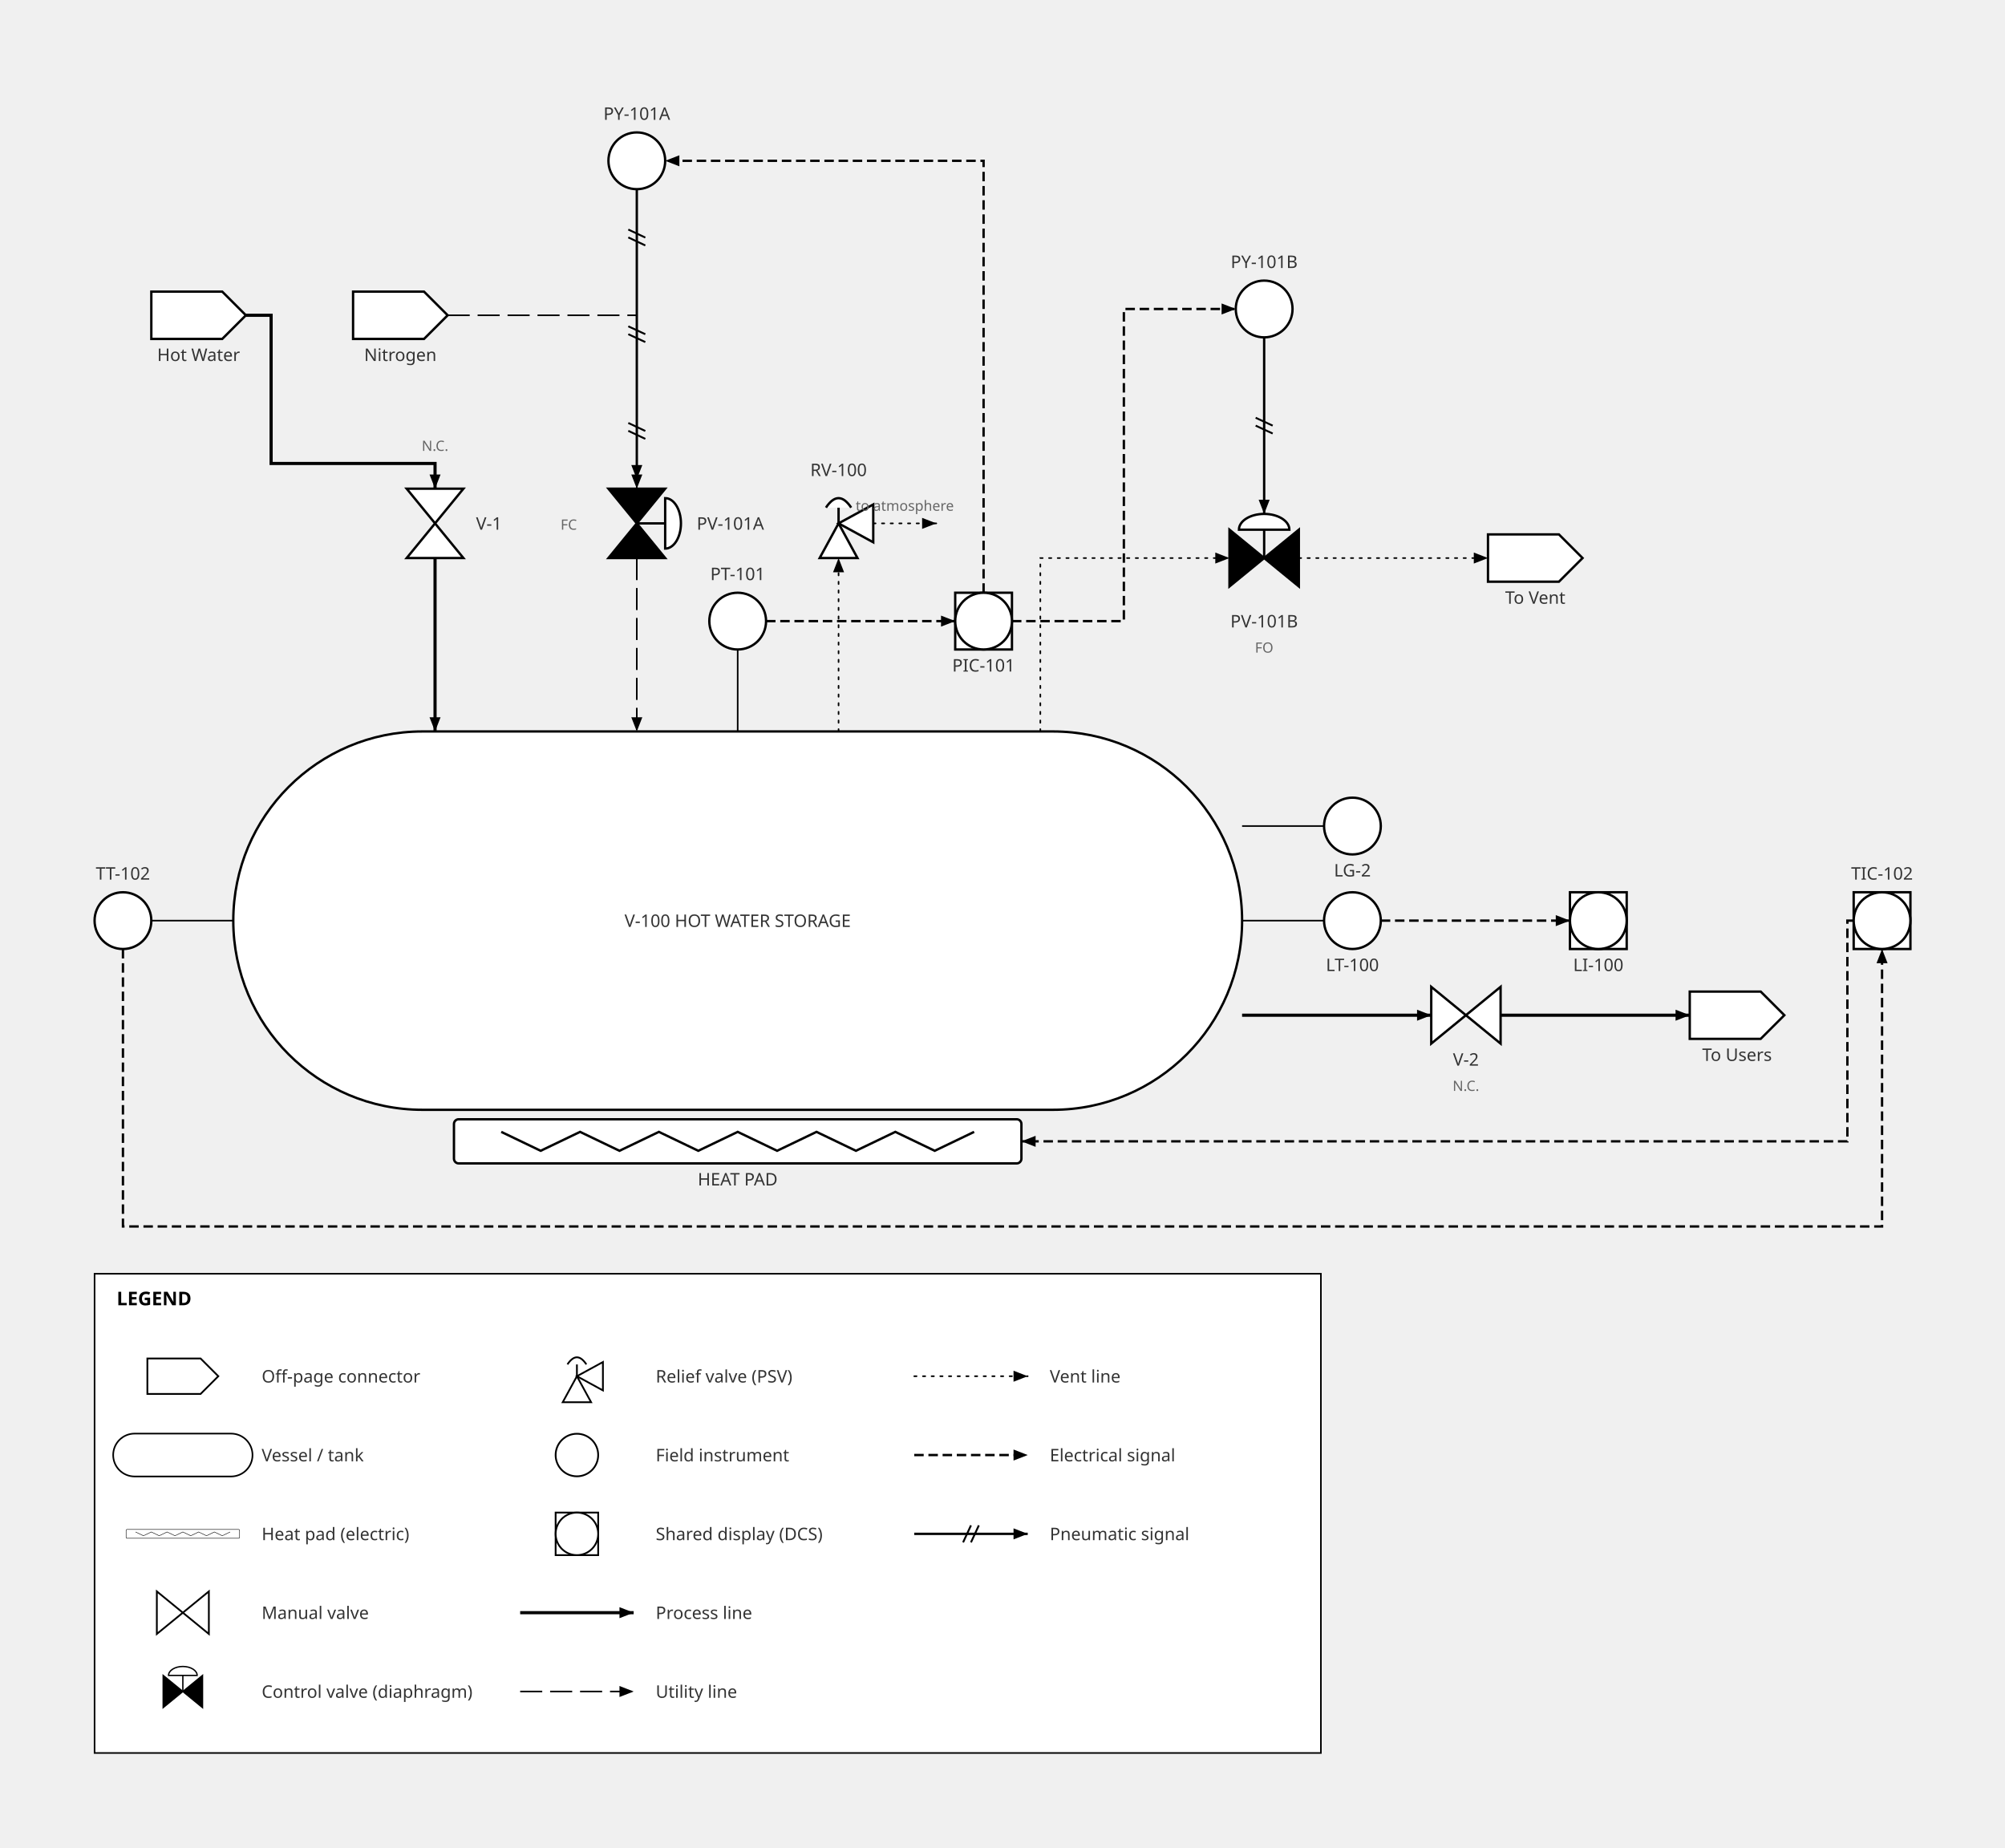
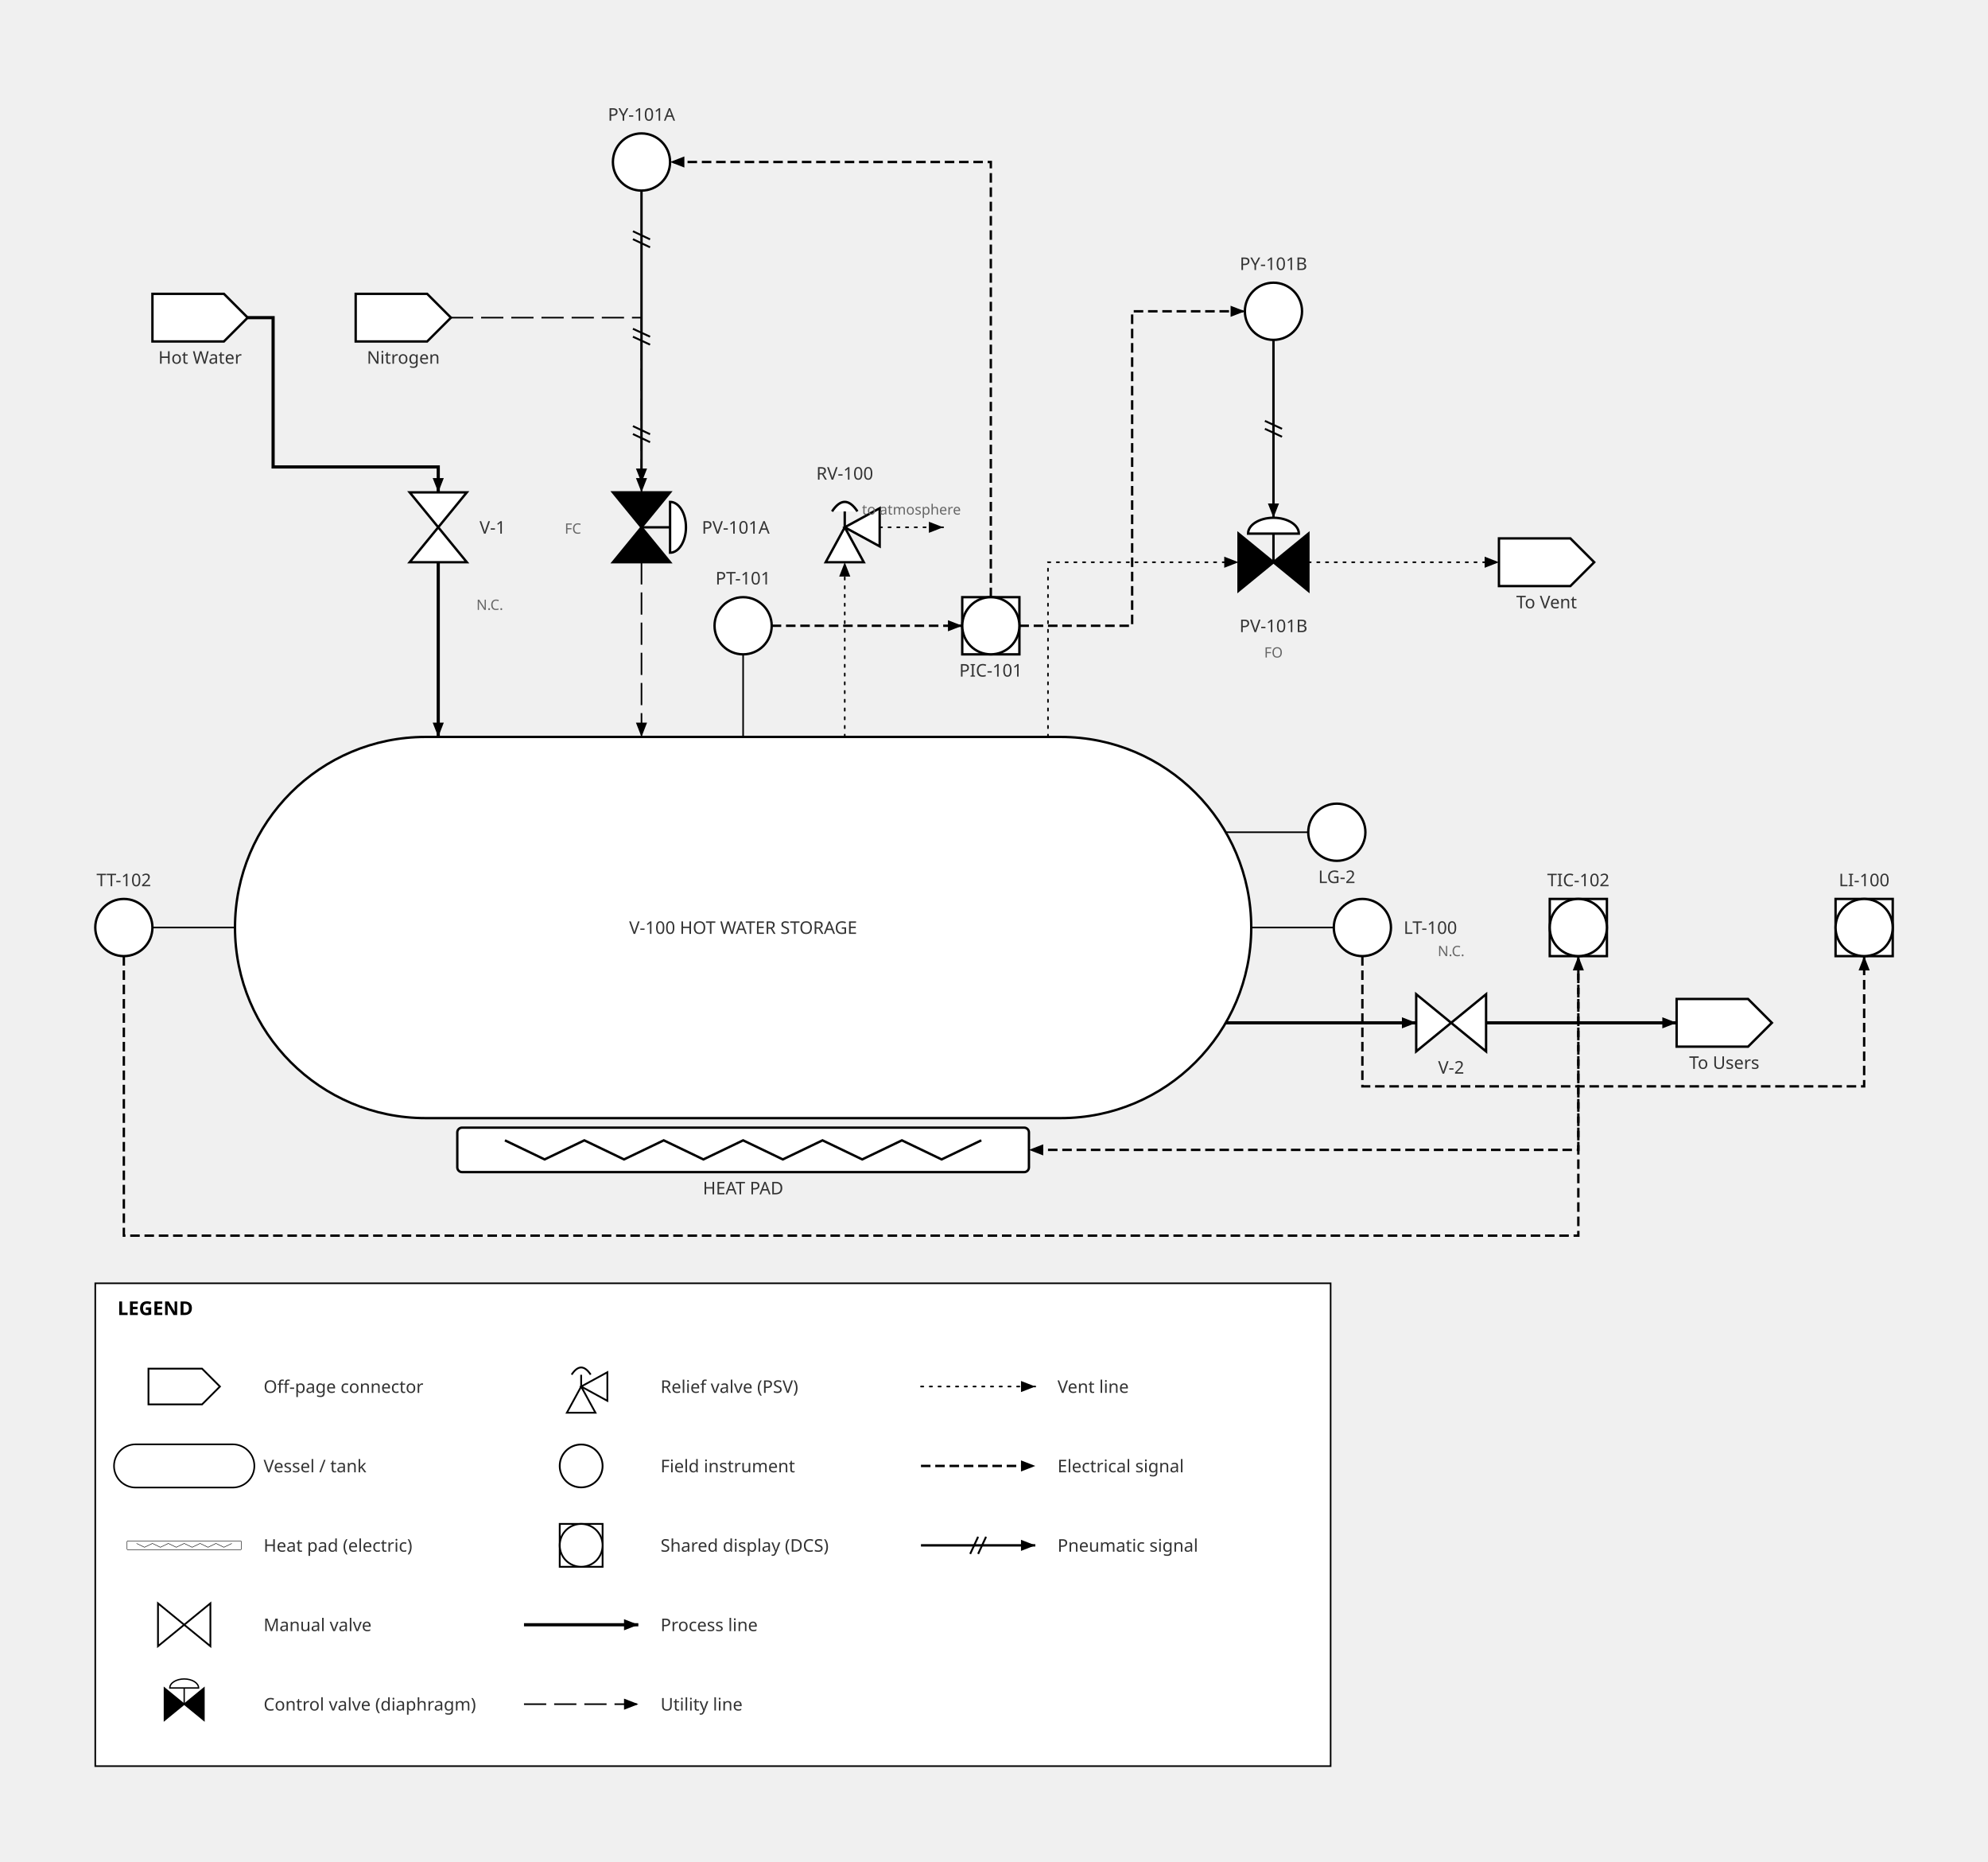
- <svg xmlns="http://www.w3.org/2000/svg" xmlns:xlink="http://www.w3.org/1999/xlink" width="1272" height="1172" viewBox="0 0 1272 1172">
+ <svg xmlns="http://www.w3.org/2000/svg" xmlns:xlink="http://www.w3.org/1999/xlink" width="1252" height="1172" viewBox="0 0 1252 1172">
  <defs>
    <style>

    .equipment { fill: white; stroke: black; stroke-width: 1.5; }
    .valve { fill: white; stroke: black; stroke-width: 1.5; }
    .instrument { fill: white; stroke: black; stroke-width: 1.5; }
    .junction { fill: black; stroke: none; }
    .label { font-family: sans-serif; font-size: 11px; text-anchor: middle; fill: #333; }
    .line-label { font-family: sans-serif; font-size: 9px; text-anchor: middle; fill: #666; }
    .note { font-family: sans-serif; font-size: 11px; fill: #555; font-style: italic; }
    .line-process { fill: none; stroke: black; stroke-width: 2; }
    .line-utility { fill: none; stroke: black; stroke-width: 1; stroke-dasharray: 14,5; }
    .line-drain { fill: none; stroke: black; stroke-width: 1; stroke-dasharray: 9,3,1.5,3; }
    .line-vent { fill: none; stroke: black; stroke-width: 1; stroke-dasharray: 1.5,4; stroke-linecap: round; }
    .line-attach { fill: none; stroke: black; stroke-width: 1; }
    .signal-electrical { fill: none; stroke: black; stroke-width: 1.5; stroke-dasharray: 6,3; }
    .signal-pneumatic { fill: none; stroke: black; stroke-width: 1.5; }
    .signal-hydraulic { fill: none; stroke: black; stroke-width: 1.5; stroke-dasharray: 10,2,1,2; }
    .signal-digital { fill: none; stroke: black; stroke-width: 1.5; stroke-dasharray: 6,2,1,2; }
    </style>
    <g id="sym-connector">
      <path d="M -30 -15 L 15 -15 L 30 0 L 15 15 L -30 15 Z" fill="white" stroke="black" stroke-width="1.5" />
    </g>
    <g id="sym-vessel">
      <path d="M -45 -20 A 20 20 0 0 0 -45 20 L 45 20 A 20 20 0 0 0 45 -20 Z" fill="white" stroke="black" stroke-width="1.5" />
    </g>
    <g id="sym-heat_pad">
      <rect x="-180.0" y="-14.0" width="360.0" height="28.0" rx="3.0" fill="white" stroke="black" stroke-width="1.5" />
      <polyline points="-150.0,-6.0 -125.0,6.0 -100.0,-6.0 -75.0,6.0 -50.0,-6.0 -25.0,6.0 0.0,-6.0 25.0,6.0 50.0,-6.0 75.0,6.0 100.0,-6.0 125.0,6.0 150.0,-6.0" fill="none" stroke="black" stroke-width="1.5" />
    </g>
    <g id="sym-valve_manual">
      <path d="M -22 -18 L 0 0 L -22 18 Z M 22 -18 L 0 0 L 22 18 Z" fill="white" stroke="black" stroke-width="1.5" />
    </g>
    <g id="sym-control_valve_diaphragm">
      <path d="M -22 -18 L 0 0 L -22 18 Z M 22 -18 L 0 0 L 22 18 Z" fill="black" stroke="black" stroke-width="1.5" />
      <line x1="0.0" y1="0.0" x2="0.0" y2="-18.0" fill="none" stroke="black" stroke-width="1.5" />
      <path d="M -16 -18 A 16 10 0 0 1 16 -18 Z" fill="white" stroke="black" stroke-width="1.5" />
    </g>
    <g id="sym-relief_valve">
      <path d="M -12 22 L 0 0 L 12 22 Z" fill="white" stroke="black" stroke-width="1.5" />
      <path d="M 22 -12 L 0 0 L 22 12 Z" fill="white" stroke="black" stroke-width="1.5" />
      <line x1="0.0" y1="0.0" x2="0.0" y2="-10.0" fill="none" stroke="black" stroke-width="1.5" />
      <path d="M -8 -10 Q 0 -22 8 -10" fill="white" stroke="black" stroke-width="1.5" />
    </g>
    <g id="sym-instr_field">
      <circle cx="0.0" cy="0.0" r="18.0" fill="white" stroke="black" stroke-width="1.5" />
    </g>
    <g id="sym-instr_shared">
      <rect x="-18.0" y="-18.0" width="36.0" height="36.0" rx="0.0" fill="white" stroke="black" stroke-width="1.5" />
      <circle cx="0.0" cy="0.0" r="18.0" fill="white" stroke="black" stroke-width="1.5" />
    </g>
  </defs>
  <g id="lines">
    <polyline points="156.0,200.0 172.0,200.0 172.0,294.0 276.0,294.0 276.0,310.0" class="line-process" fill="none" stroke="black" stroke-width="2" />
    <path d="M 0 0 L -9 -3.5 L -9 3.5 Z" fill="black" stroke="none" transform="translate(276.0,310.0) rotate(90.0)" />
    <polyline points="276.0,354.0 276.0,464.0" class="line-process" fill="none" stroke="black" stroke-width="2" />
    <path d="M 0 0 L -9 -3.5 L -9 3.5 Z" fill="black" stroke="none" transform="translate(276.0,464.0) rotate(90.0)" />
    <polyline points="284.0,200.0 404.0,200.0 404.0,310.0" class="line-utility" fill="none" stroke="black" stroke-width="1" stroke-dasharray="14,5" />
    <path d="M 0 0 L -9 -3.5 L -9 3.5 Z" fill="black" stroke="none" transform="translate(404.0,310.0) rotate(90.0)" />
    <polyline points="404.0,354.0 404.0,464.0" class="line-utility" fill="none" stroke="black" stroke-width="1" stroke-dasharray="14,5" />
    <path d="M 0 0 L -9 -3.5 L -9 3.5 Z" fill="black" stroke="none" transform="translate(404.0,464.0) rotate(90.0)" />
    <polyline points="532.0,464.0 532.0,354.0" class="line-vent" fill="none" stroke="black" stroke-width="1" stroke-dasharray="1.5,4" stroke-linecap="round" />
    <path d="M 0 0 L -9 -3.5 L -9 3.5 Z" fill="black" stroke="none" transform="translate(532.0,354.0) rotate(-90.0)" />
    <polyline points="554.0,332.0 594.0,332.0" class="line-vent" fill="none" stroke="black" stroke-width="1" stroke-dasharray="1.5,4" stroke-linecap="round" />
    <path d="M 0 0 L -9 -3.5 L -9 3.5 Z" fill="black" stroke="none" transform="translate(594.0,332.0) rotate(0.0)" />
    <polyline points="660.0,464.0 660.0,354.0 780.0,354.0" class="line-vent" fill="none" stroke="black" stroke-width="1" stroke-dasharray="1.5,4" stroke-linecap="round" />
    <path d="M 0 0 L -9 -3.5 L -9 3.5 Z" fill="black" stroke="none" transform="translate(780.0,354.0) rotate(0.0)" />
    <polyline points="824.0,354.0 944.0,354.0" class="line-vent" fill="none" stroke="black" stroke-width="1" stroke-dasharray="1.5,4" stroke-linecap="round" />
    <path d="M 0 0 L -9 -3.5 L -9 3.5 Z" fill="black" stroke="none" transform="translate(944.0,354.0) rotate(0.0)" />
-     <polyline points="788.0,644.0 908.0,644.0" class="line-process" fill="none" stroke="black" stroke-width="2" />
-     <path d="M 0 0 L -9 -3.5 L -9 3.5 Z" fill="black" stroke="none" transform="translate(908.0,644.0) rotate(0.0)" />
-     <polyline points="952.0,644.0 1072.0,644.0" class="line-process" fill="none" stroke="black" stroke-width="2" />
-     <path d="M 0 0 L -9 -3.5 L -9 3.5 Z" fill="black" stroke="none" transform="translate(1072.0,644.0) rotate(0.0)" />
+     <polyline points="771.9,644.0 891.9,644.0" class="line-process" fill="none" stroke="black" stroke-width="2" />
+     <path d="M 0 0 L -9 -3.5 L -9 3.5 Z" fill="black" stroke="none" transform="translate(891.9,644.0) rotate(0.0)" />
+     <polyline points="935.9,644.0 1055.9,644.0" class="line-process" fill="none" stroke="black" stroke-width="2" />
+     <path d="M 0 0 L -9 -3.5 L -9 3.5 Z" fill="black" stroke="none" transform="translate(1055.9,644.0) rotate(0.0)" />
    <polyline points="96.0,584.0 148.0,584.0" class="line-attach" fill="none" stroke="black" stroke-width="1" />
-     <polyline points="840.0,524.0 788.0,524.0" class="line-attach" fill="none" stroke="black" stroke-width="1" />
+     <polyline points="823.9,524.0 771.9,524.0" class="line-attach" fill="none" stroke="black" stroke-width="1" />
    <polyline points="840.0,584.0 788.0,584.0" class="line-attach" fill="none" stroke="black" stroke-width="1" />
    <polyline points="468.0,412.0 468.0,464.0" class="line-attach" fill="none" stroke="black" stroke-width="1" />
  </g>
  <g id="signals">
-     <polyline points="78.0,602.0 78.0,778.0 1194.0,778.0 1194.0,602.0" class="signal-electrical" fill="none" stroke="black" stroke-width="1.5" stroke-dasharray="6,3" />
-     <path d="M 0 0 L -9 -3.5 L -9 3.5 Z" fill="black" stroke="none" transform="translate(1194.0,602.0) rotate(-90.0)" />
-     <polyline points="1176.0,584.0 1172.0,584.0 1172.0,724.0 648.0,724.0" class="signal-electrical" fill="none" stroke="black" stroke-width="1.5" stroke-dasharray="6,3" />
+     <polyline points="78.0,602.0 78.0,778.0 994.0,778.0 994.0,602.0" class="signal-electrical" fill="none" stroke="black" stroke-width="1.5" stroke-dasharray="6,3" />
+     <path d="M 0 0 L -9 -3.5 L -9 3.5 Z" fill="black" stroke="none" transform="translate(994.0,602.0) rotate(-90.0)" />
+     <polyline points="994.0,602.0 994.0,724.0 648.0,724.0" class="signal-electrical" fill="none" stroke="black" stroke-width="1.5" stroke-dasharray="6,3" />
    <path d="M 0 0 L -9 -3.5 L -9 3.5 Z" fill="black" stroke="none" transform="translate(648.0,724.0) rotate(180.0)" />
-     <polyline points="876.0,584.0 996.0,584.0" class="signal-electrical" fill="none" stroke="black" stroke-width="1.5" stroke-dasharray="6,3" />
-     <path d="M 0 0 L -9 -3.5 L -9 3.5 Z" fill="black" stroke="none" transform="translate(996.0,584.0) rotate(0.0)" />
+     <polyline points="858.0,602.0 858.0,684.0 1174.0,684.0 1174.0,602.0" class="signal-electrical" fill="none" stroke="black" stroke-width="1.5" stroke-dasharray="6,3" />
+     <path d="M 0 0 L -9 -3.5 L -9 3.5 Z" fill="black" stroke="none" transform="translate(1174.0,602.0) rotate(-90.0)" />
    <polyline points="486.0,394.0 606.0,394.0" class="signal-electrical" fill="none" stroke="black" stroke-width="1.5" stroke-dasharray="6,3" />
    <path d="M 0 0 L -9 -3.5 L -9 3.5 Z" fill="black" stroke="none" transform="translate(606.0,394.0) rotate(0.0)" />
    <polyline points="624.0,376.0 624.0,102.0 422.0,102.0" class="signal-electrical" fill="none" stroke="black" stroke-width="1.5" stroke-dasharray="6,3" />
    <path d="M 0 0 L -9 -3.5 L -9 3.5 Z" fill="black" stroke="none" transform="translate(422.0,102.0) rotate(180.0)" />
    <polyline points="642.0,394.0 713.0,394.0 713.0,196.0 784.0,196.0" class="signal-electrical" fill="none" stroke="black" stroke-width="1.5" stroke-dasharray="6,3" />
    <path d="M 0 0 L -9 -3.5 L -9 3.5 Z" fill="black" stroke="none" transform="translate(784.0,196.0) rotate(0.0)" />
    <polyline points="404.0,120.0 404.0,304.0" class="signal-pneumatic" fill="none" stroke="black" stroke-width="1.5" />
    <path d="M 398.6 145.6 L 409.4 150.7 M 398.6 150.6 L 409.4 155.7 M 398.6 207.0 L 409.4 212.0 M 398.6 212.0 L 409.4 217.0 M 398.6 268.3 L 409.4 273.4 M 398.6 273.3 L 409.4 278.4" fill="none" stroke="black" stroke-width="1.2" />
    <path d="M 0 0 L -9 -3.5 L -9 3.5 Z" fill="black" stroke="none" transform="translate(404.0,304.0) rotate(90.0)" />
    <polyline points="802.0,214.0 802.0,326.0" class="signal-pneumatic" fill="none" stroke="black" stroke-width="1.5" />
    <path d="M 796.6 265.0 L 807.4 270.0 M 796.6 270.0 L 807.4 275.0" fill="none" stroke="black" stroke-width="1.2" />
    <path d="M 0 0 L -9 -3.5 L -9 3.5 Z" fill="black" stroke="none" transform="translate(802.0,326.0) rotate(90.0)" />
  </g>
  <g id="symbols">
    <use id="HW" href="#sym-connector" xlink:href="#sym-connector" class="equipment" transform="translate(126.0,200.0)" />
    <use id="V1" href="#sym-valve_manual" xlink:href="#sym-valve_manual" class="valve" transform="translate(276.0,332.0) rotate(90)" />
    <use id="N2" href="#sym-connector" xlink:href="#sym-connector" class="equipment" transform="translate(254.0,200.0)" />
    <use id="PV101A" href="#sym-control_valve_diaphragm" xlink:href="#sym-control_valve_diaphragm" class="valve" transform="translate(404.0,332.0) rotate(90)" />
    <g id="V100" class="equipment" transform="translate(468.0,584.0)">
      <path d="M -200 -120 A 120 120 0 0 0 -200 120 L 200 120 A 120 120 0 0 0 200 -120 Z" fill="white" stroke="black" stroke-width="1.5" />
    </g>
    <use id="HP102" href="#sym-heat_pad" xlink:href="#sym-heat_pad" class="equipment" transform="translate(468.0,724.0)" />
    <use id="RV100" href="#sym-relief_valve" xlink:href="#sym-relief_valve" class="valve" transform="translate(532.0,332.0)" />
    <use id="PV101B" href="#sym-control_valve_diaphragm" xlink:href="#sym-control_valve_diaphragm" class="valve" transform="translate(802.0,354.0)" />
    <use id="VENT" href="#sym-connector" xlink:href="#sym-connector" class="equipment" transform="translate(974.0,354.0)" />
-     <use id="V2" href="#sym-valve_manual" xlink:href="#sym-valve_manual" class="valve" transform="translate(930.0,644.0)" />
-     <use id="USERS" href="#sym-connector" xlink:href="#sym-connector" class="equipment" transform="translate(1102.0,644.0)" />
+     <use id="V2" href="#sym-valve_manual" xlink:href="#sym-valve_manual" class="valve" transform="translate(913.9,644.0)" />
+     <use id="USERS" href="#sym-connector" xlink:href="#sym-connector" class="equipment" transform="translate(1085.9,644.0)" />
    <use id="TT102" href="#sym-instr_field" xlink:href="#sym-instr_field" class="instrument" transform="translate(78.0,584.0)" />
-     <use id="TIC102" href="#sym-instr_shared" xlink:href="#sym-instr_shared" class="instrument" transform="translate(1194.0,584.0)" />
-     <use id="LG2" href="#sym-instr_field" xlink:href="#sym-instr_field" class="instrument" transform="translate(858.0,524.0)" />
+     <use id="TIC102" href="#sym-instr_shared" xlink:href="#sym-instr_shared" class="instrument" transform="translate(994.0,584.0)" />
+     <use id="LG2" href="#sym-instr_field" xlink:href="#sym-instr_field" class="instrument" transform="translate(841.9,524.0)" />
    <use id="LT100" href="#sym-instr_field" xlink:href="#sym-instr_field" class="instrument" transform="translate(858.0,584.0)" />
-     <use id="LI100" href="#sym-instr_shared" xlink:href="#sym-instr_shared" class="instrument" transform="translate(1014.0,584.0)" />
+     <use id="LI100" href="#sym-instr_shared" xlink:href="#sym-instr_shared" class="instrument" transform="translate(1174.0,584.0)" />
    <use id="PT101" href="#sym-instr_field" xlink:href="#sym-instr_field" class="instrument" transform="translate(468.0,394.0)" />
    <use id="PIC101" href="#sym-instr_shared" xlink:href="#sym-instr_shared" class="instrument" transform="translate(624.0,394.0)" />
    <use id="PY101A" href="#sym-instr_field" xlink:href="#sym-instr_field" class="instrument" transform="translate(404.0,102.0)" />
    <use id="PY101B" href="#sym-instr_field" xlink:href="#sym-instr_field" class="instrument" transform="translate(802.0,196.0)" />
  </g>
  <g id="labels">
    <text x="126.0" y="229.0" class="label">Hot Water</text>
    <text x="302.0" y="336.0" class="label" style="text-anchor:start">V-1</text>
-     <text x="276.0" y="286.0" class="line-label">N.C.</text>
+     <text x="300.0" y="384.0" class="line-label" style="text-anchor:start">N.C.</text>
    <text x="254.0" y="229.0" class="label">Nitrogen</text>
    <text x="442.0" y="336.0" class="label" style="text-anchor:start">PV-101A</text>
    <text x="366.0" y="336.0" class="line-label" style="text-anchor:end">FC</text>
    <text x="468.0" y="588.0" class="label">V-100  HOT WATER STORAGE</text>
    <text x="468.0" y="752.0" class="label">HEAT PAD</text>
    <text x="532.0" y="302.0" class="label">RV-100</text>
    <text x="802.0" y="398.0" class="label">PV-101B</text>
    <text x="802.0" y="414.0" class="line-label">FO</text>
    <text x="974.0" y="383.0" class="label">To Vent</text>
-     <text x="930.0" y="676.0" class="label">V-2</text>
-     <text x="930.0" y="692.0" class="line-label">N.C.</text>
-     <text x="1102.0" y="673.0" class="label">To Users</text>
+     <text x="913.9" y="676.0" class="label">V-2</text>
+     <text x="913.9" y="602.0" class="line-label">N.C.</text>
+     <text x="1085.9" y="673.0" class="label">To Users</text>
    <text x="78.0" y="558.0" class="label">TT-102</text>
-     <text x="1194.0" y="558.0" class="label">TIC-102</text>
-     <text x="858.0" y="556.0" class="label">LG-2</text>
-     <text x="858.0" y="616.0" class="label">LT-100</text>
-     <text x="1014.0" y="616.0" class="label">LI-100</text>
+     <text x="994.0" y="558.0" class="label">TIC-102</text>
+     <text x="841.9" y="556.0" class="label">LG-2</text>
+     <text x="884.0" y="588.0" class="label" style="text-anchor:start">LT-100</text>
+     <text x="1174.0" y="558.0" class="label">LI-100</text>
    <text x="468.0" y="368.0" class="label">PT-101</text>
    <text x="624.0" y="426.0" class="label">PIC-101</text>
    <text x="404.0" y="76.0" class="label">PY-101A</text>
    <text x="802.0" y="170.0" class="label">PY-101B</text>
    <text x="574.0" y="324.0" class="line-label">to atmosphere</text>
  </g>
  <g id="notes">
  </g>
  <g id="legend">
    <rect x="60.0" y="808.0" width="778.0" height="304.0" fill="white" stroke="black" stroke-width="1" />
    <text x="74.0" y="828.0" font-family="sans-serif" font-size="12" font-weight="bold" fill="black" stroke="none">LEGEND</text>
    <use href="#sym-connector" xlink:href="#sym-connector" transform="translate(116.0,873.0) scale(0.750)" />
    <text x="166.0" y="877.0" class="label" style="text-anchor:start">Off-page connector</text>
    <use href="#sym-vessel" xlink:href="#sym-vessel" transform="translate(116.0,923.0) scale(0.680)" />
    <text x="166.0" y="927.0" class="label" style="text-anchor:start">Vessel / tank</text>
    <use href="#sym-heat_pad" xlink:href="#sym-heat_pad" transform="translate(116.0,973.0) scale(0.200)" />
    <text x="166.0" y="977.0" class="label" style="text-anchor:start">Heat pad (electric)</text>
    <use href="#sym-valve_manual" xlink:href="#sym-valve_manual" transform="translate(116.0,1023.0) scale(0.750)" />
    <text x="166.0" y="1027.0" class="label" style="text-anchor:start">Manual valve</text>
    <use href="#sym-control_valve_diaphragm" xlink:href="#sym-control_valve_diaphragm" transform="translate(116.0,1073.0) scale(0.567)" />
    <text x="166.0" y="1077.0" class="label" style="text-anchor:start">Control valve (diaphragm)</text>
    <use href="#sym-relief_valve" xlink:href="#sym-relief_valve" transform="translate(366.0,873.0) scale(0.750)" />
    <text x="416.0" y="877.0" class="label" style="text-anchor:start">Relief valve (PSV)</text>
    <use href="#sym-instr_field" xlink:href="#sym-instr_field" transform="translate(366.0,923.0) scale(0.750)" />
    <text x="416.0" y="927.0" class="label" style="text-anchor:start">Field instrument</text>
    <use href="#sym-instr_shared" xlink:href="#sym-instr_shared" transform="translate(366.0,973.0) scale(0.750)" />
    <text x="416.0" y="977.0" class="label" style="text-anchor:start">Shared display (DCS)</text>
    <polyline points="330.0,1023.0 402.0,1023.0" class="line-process" fill="none" stroke="black" stroke-width="2" />
    <path d="M 0 0 L -9 -3.5 L -9 3.5 Z" fill="black" stroke="none" transform="translate(402.0,1023.0) rotate(0.0)" />
    <text x="416.0" y="1027.0" class="label" style="text-anchor:start">Process line</text>
    <polyline points="330.0,1073.0 402.0,1073.0" class="line-utility" fill="none" stroke="black" stroke-width="1" stroke-dasharray="14,5" />
    <path d="M 0 0 L -9 -3.5 L -9 3.5 Z" fill="black" stroke="none" transform="translate(402.0,1073.0) rotate(0.0)" />
    <text x="416.0" y="1077.0" class="label" style="text-anchor:start">Utility line</text>
    <polyline points="580.0,873.0 652.0,873.0" class="line-vent" fill="none" stroke="black" stroke-width="1" stroke-dasharray="1.5,4" stroke-linecap="round" />
    <path d="M 0 0 L -9 -3.5 L -9 3.5 Z" fill="black" stroke="none" transform="translate(652.0,873.0) rotate(0.0)" />
    <text x="666.0" y="877.0" class="label" style="text-anchor:start">Vent line</text>
    <polyline points="580.0,923.0 652.0,923.0" class="signal-electrical" fill="none" stroke="black" stroke-width="1.5" stroke-dasharray="6,3" />
    <path d="M 0 0 L -9 -3.5 L -9 3.5 Z" fill="black" stroke="none" transform="translate(652.0,923.0) rotate(0.0)" />
    <text x="666.0" y="927.0" class="label" style="text-anchor:start">Electrical signal</text>
    <polyline points="580.0,973.0 652.0,973.0" class="signal-pneumatic" fill="none" stroke="black" stroke-width="1.5" />
    <path d="M 611.0 978.4 L 616.0 967.6 M 616.0 978.4 L 621.0 967.6" fill="none" stroke="black" stroke-width="1.2" />
    <path d="M 0 0 L -9 -3.5 L -9 3.5 Z" fill="black" stroke="none" transform="translate(652.0,973.0) rotate(0.0)" />
    <text x="666.0" y="977.0" class="label" style="text-anchor:start">Pneumatic signal</text>
  </g>
</svg>
